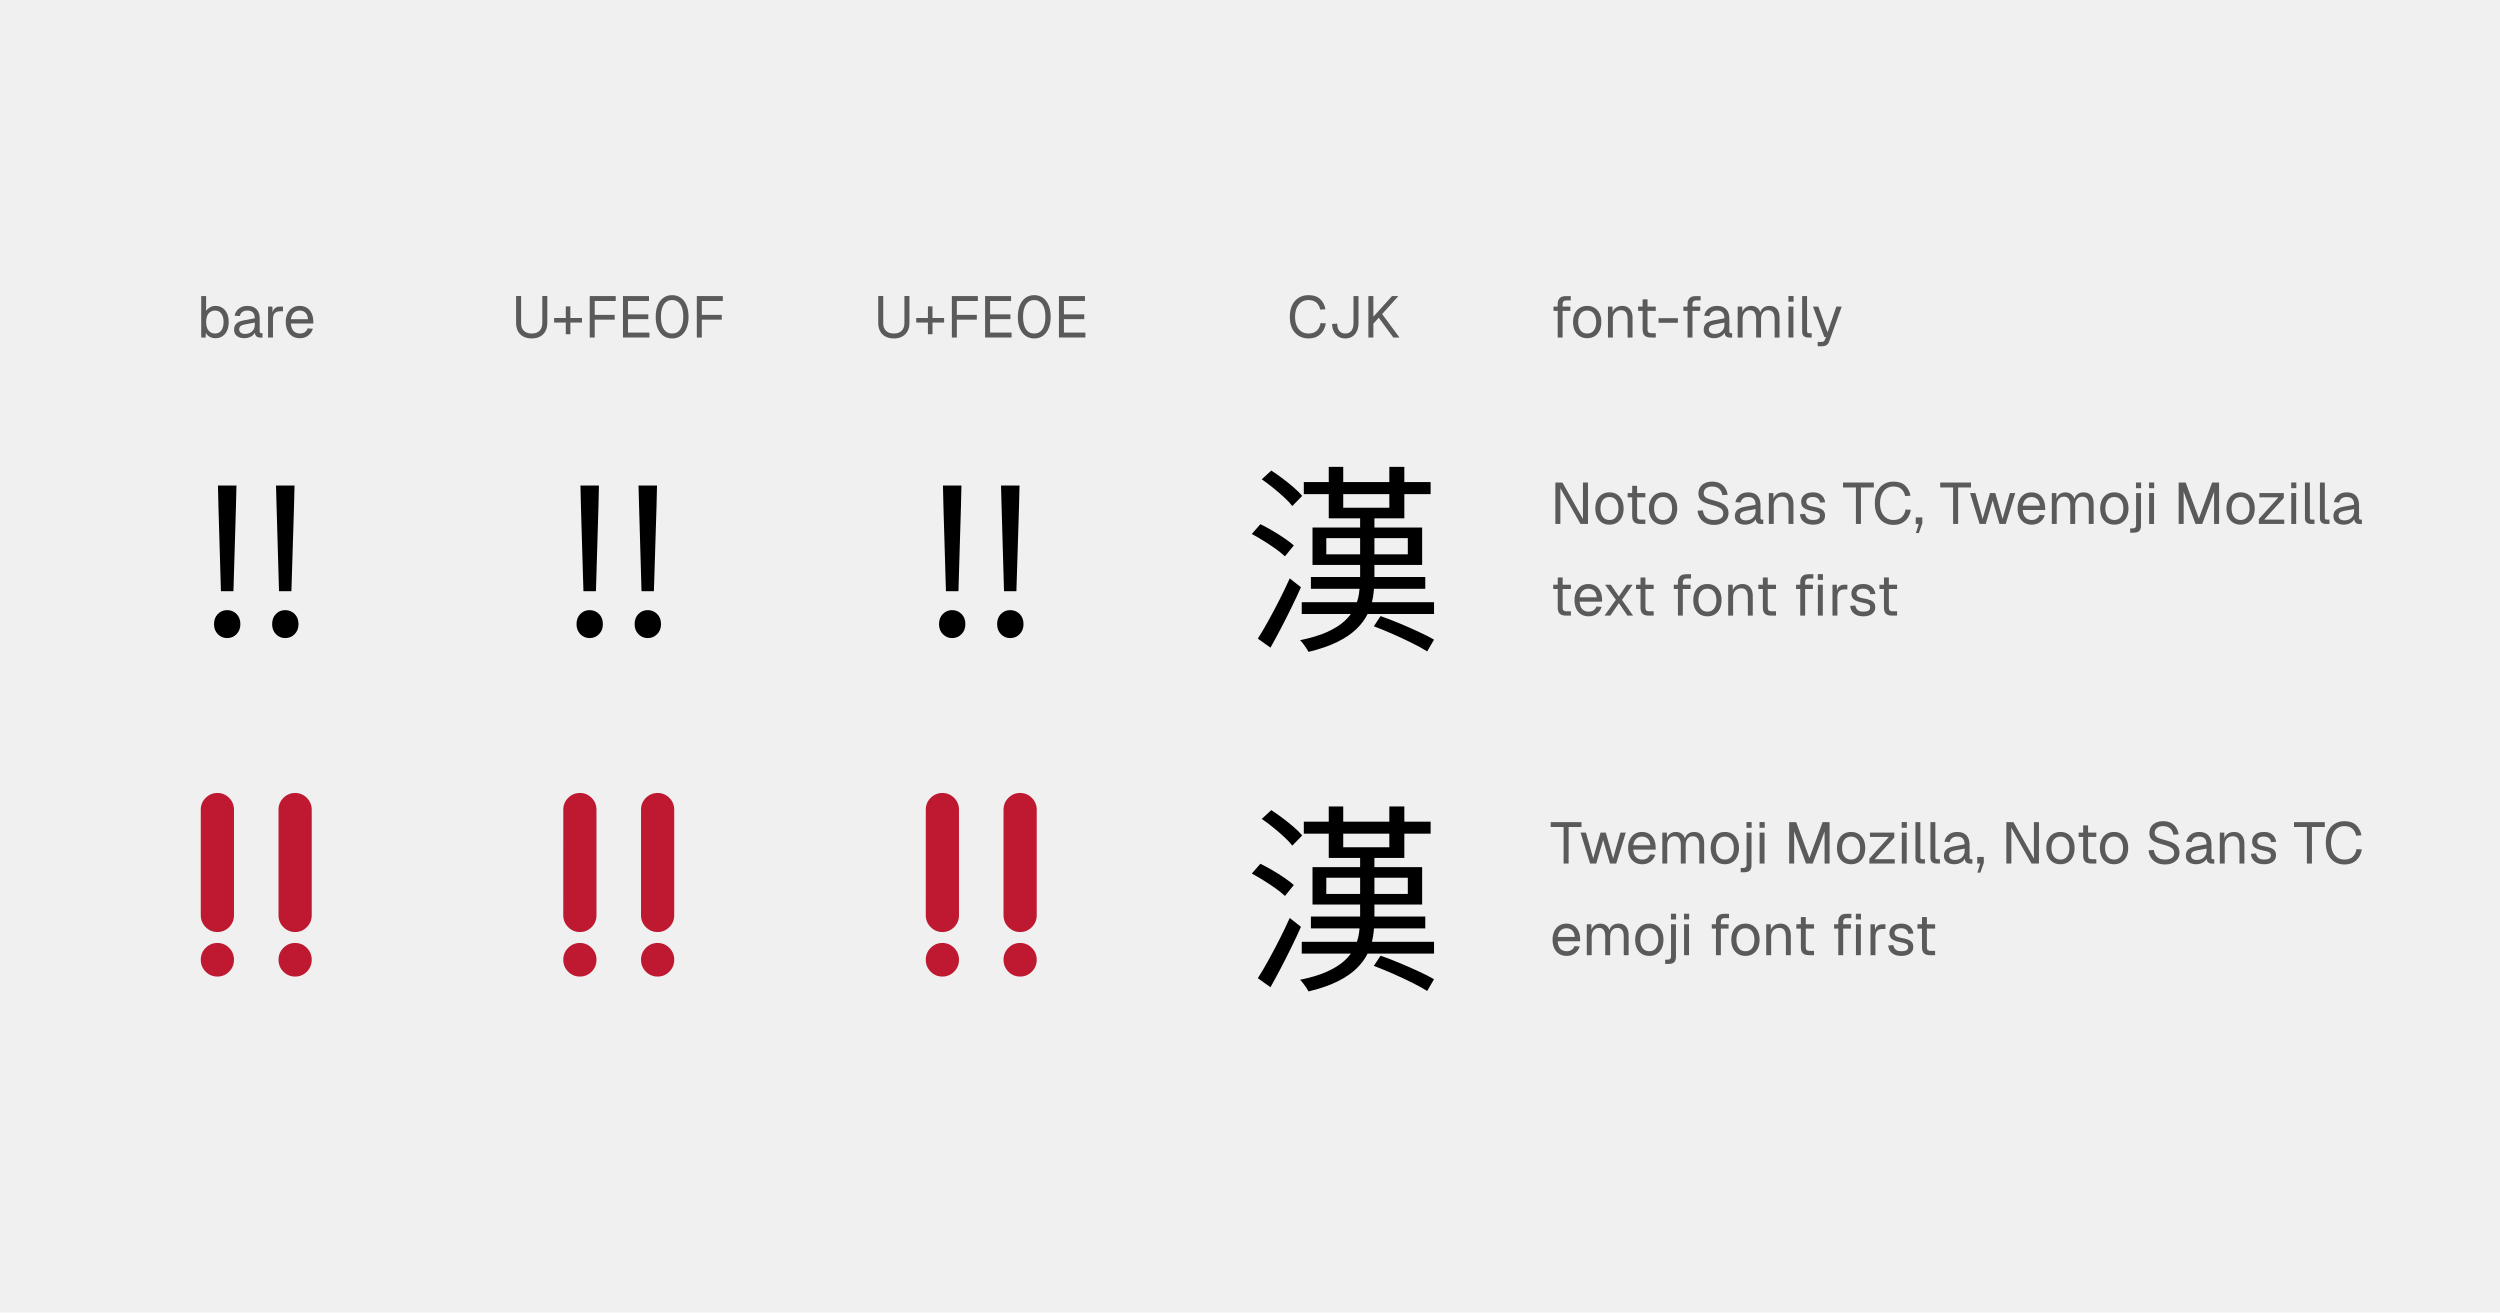
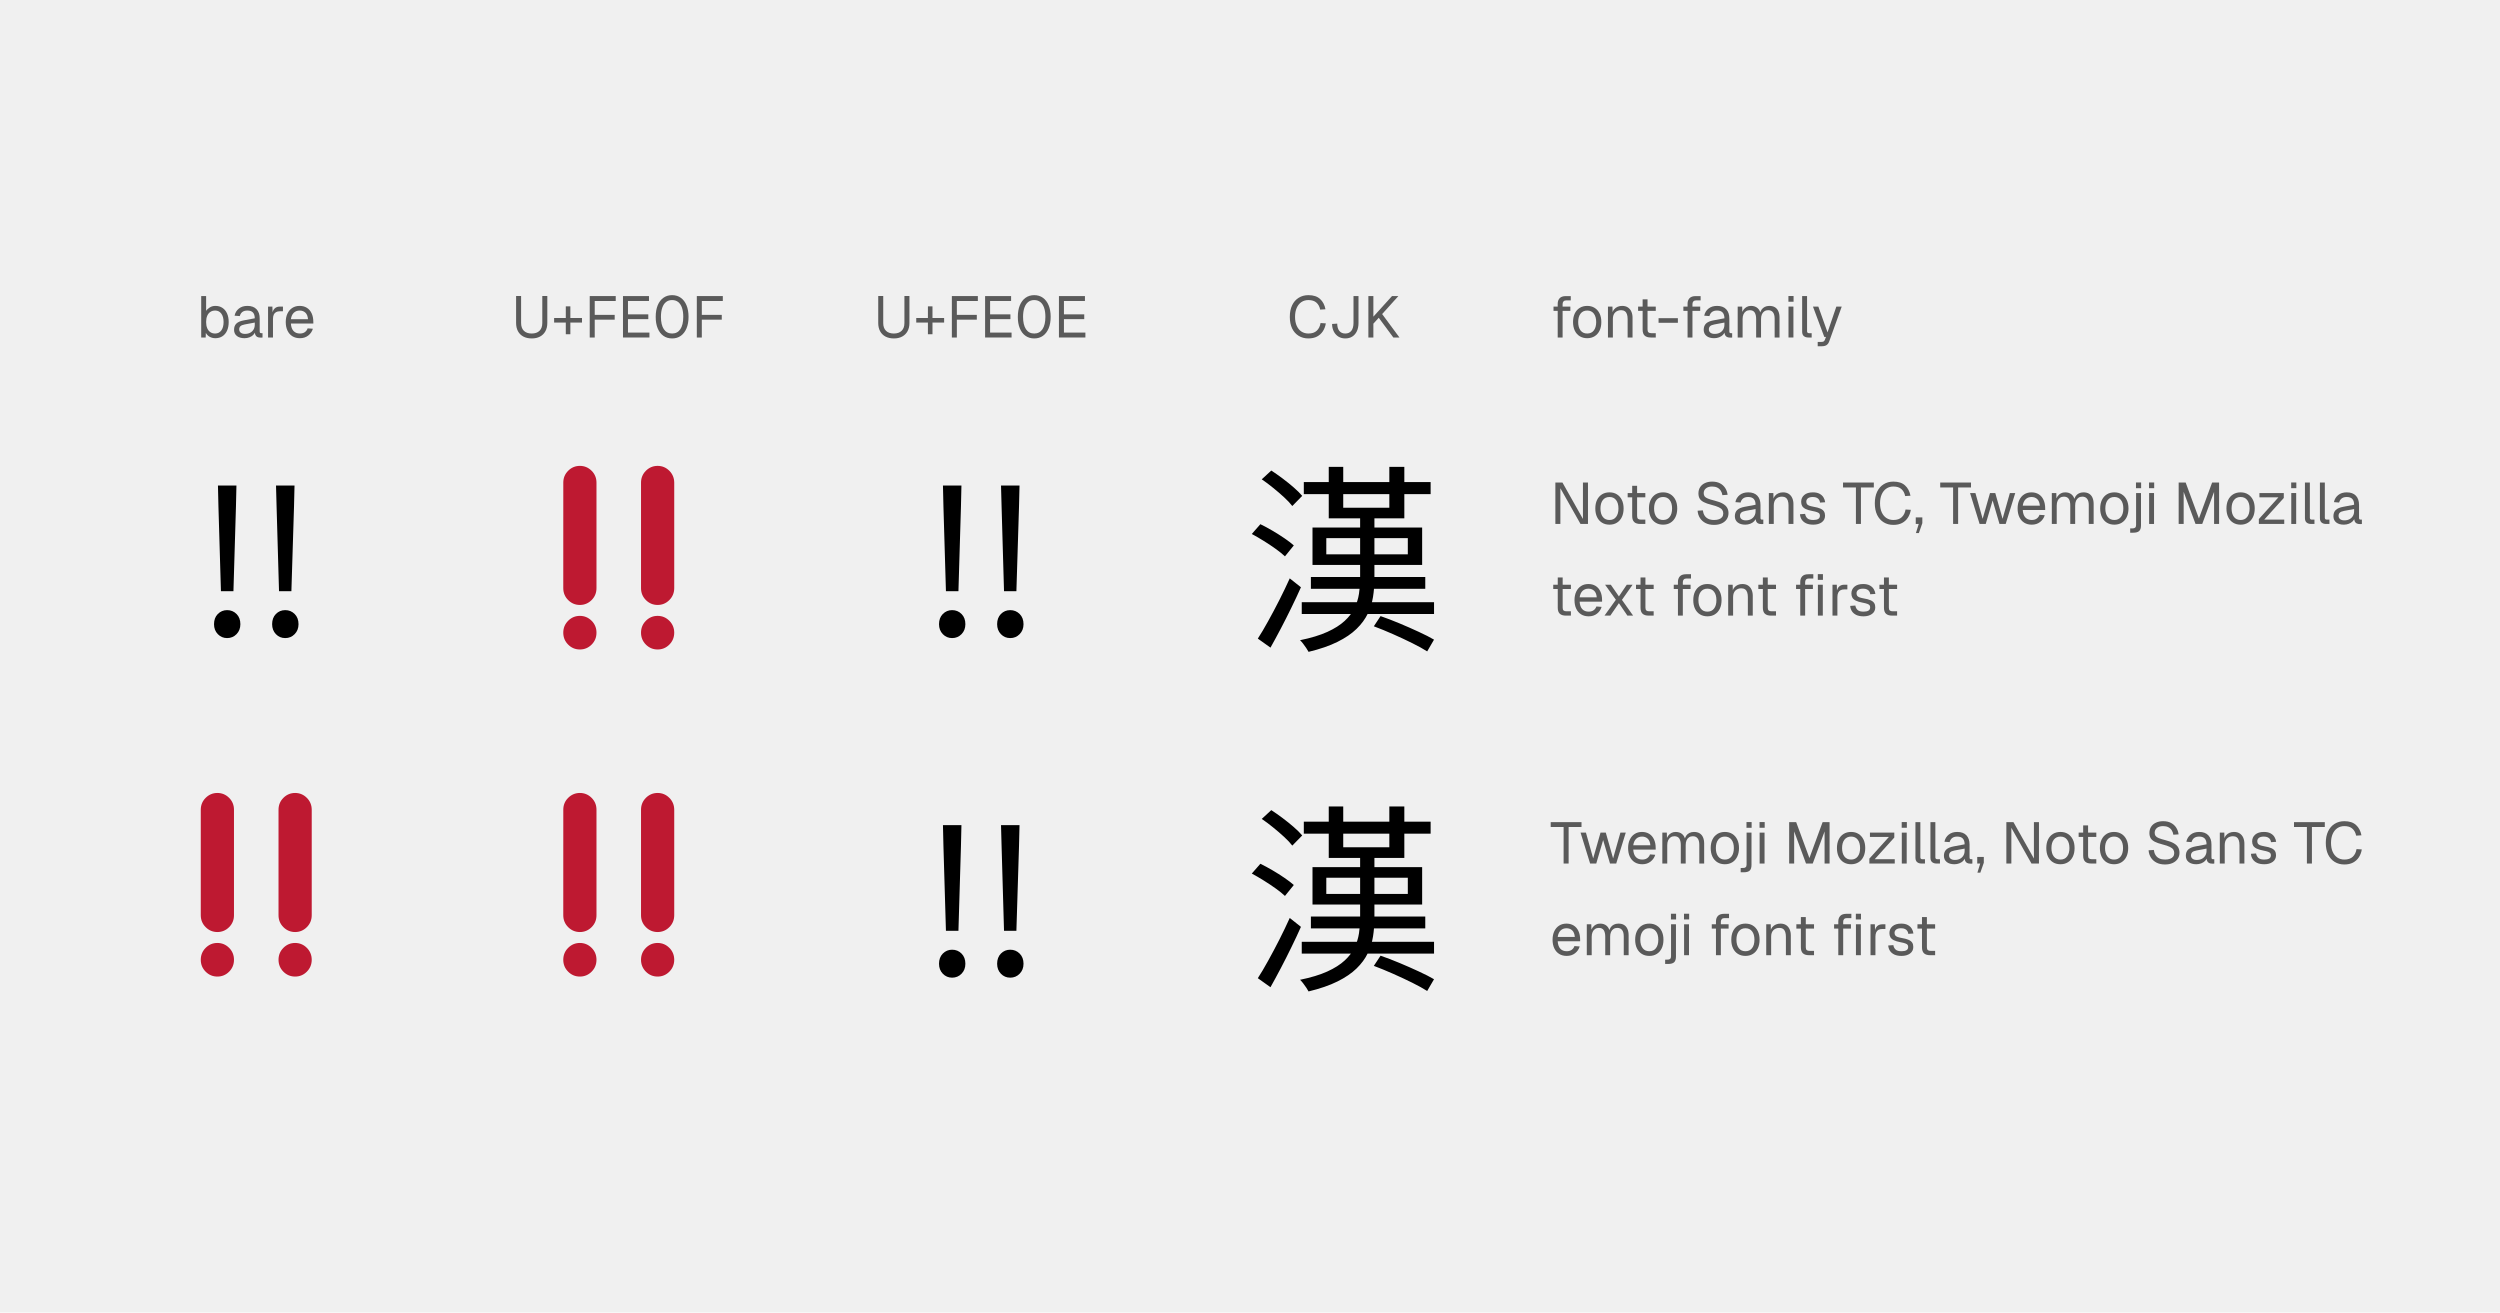
<svg xmlns="http://www.w3.org/2000/svg" width="1200" height="630" viewBox="0 0 1200 630">
  <rect x="0" y="0" width="1200" height="630" fill="#f0f0f0" />
  <g fill="#5a5a5a">
    <use href="#g0" x="94.35" y="162" />
    <use href="#g1" x="111.12" y="162" />
    <use href="#g2" x="126.44" y="162" />
    <use href="#g3" x="135.93" y="162" />
  </g>
  <g fill="#5a5a5a">
    <use href="#g4" x="245.57" y="162" />
    <use href="#g5" x="264.86" y="162" />
    <use href="#g6" x="280.49" y="162" />
    <use href="#g7" x="296.45" y="162" />
    <use href="#g8" x="313.33" y="162" />
    <use href="#g6" x="331.89" y="162" />
  </g>
  <g fill="#5a5a5a">
    <use href="#g4" x="419.39" y="162" />
    <use href="#g5" x="438.68" y="162" />
    <use href="#g6" x="454.31" y="162" />
    <use href="#g7" x="470.27" y="162" />
    <use href="#g8" x="487.15" y="162" />
    <use href="#g7" x="505.71" y="162" />
  </g>
  <g fill="#5a5a5a">
    <use href="#g9" x="617.84" y="162" />
    <use href="#g10" x="637.52" y="162" />
    <use href="#g11" x="654.24" y="162" />
  </g>
  <g fill="#5a5a5a">
    <use href="#g12" x="744" y="162" />
    <use href="#g13" x="753.83" y="162" />
    <use href="#g14" x="769.59" y="162" />
    <use href="#g15" x="784.74" y="162" />
    <use href="#g16" x="794.88" y="162" />
    <use href="#g12" x="806.33" y="162" />
    <use href="#g1" x="816.55" y="162" />
    <use href="#g17" x="831.86" y="162" />
    <use href="#g18" x="856.25" y="162" />
    <use href="#g19" x="862.8" y="162" />
    <use href="#g20" x="869.61" y="162" />
  </g>
  <use href="#g21" x="93.57" y="305" fill="#000" />
-   <use href="#g21" x="267.57" y="305" fill="#000" />
+   <path d="M272.72 309.41q-2.35-2.35-2.35-5.72t2.35-5.72 5.62-2.35q3.29.01 5.63 2.35t2.34 5.72-2.34 5.72-5.63 2.34q-3.28 0-5.62-2.34Zm13.59-27.1q0 3.38-2.34 5.72t-5.63 2.35q-3.28-.01-5.62-2.35t-2.35-5.72l.01-50.62q-.01-3.38 2.34-5.72t5.62-2.35q3.29.01 5.63 2.35t2.34 5.72Zm23.72 27.1q-2.34-2.35-2.34-5.72t2.34-5.72 5.63-2.35q3.28.01 5.62 2.35t2.35 5.72q-.01 3.37-2.35 5.72-2.34 2.34-5.62 2.34t-5.63-2.34Zm13.6-27.1q-.01 3.38-2.35 5.72t-5.62 2.35q-3.29-.01-5.63-2.35t-2.34-5.72v-50.62q0-3.38 2.34-5.72t5.63-2.35q3.28.01 5.62 2.35t2.35 5.72Z" fill="#be1931" />
  <use href="#g21" x="441.57" y="305" fill="#000" />
  <use href="#g22" x="597" y="305" fill="#000" />
  <g fill="#5a5a5a">
    <use href="#g23" x="744" y="251.5" />
    <use href="#g13" x="764.52" y="251.5" />
    <use href="#g15" x="779.73" y="251.5" />
    <use href="#g13" x="790.26" y="251.5" />
    <use href="#g24" x="813.3" y="251.5" />
    <use href="#g1" x="831.5" y="251.5" />
    <use href="#g14" x="846.82" y="251.5" />
    <use href="#g25" x="862.75" y="251.5" />
    <use href="#g26" x="884.31" y="251.5" />
    <use href="#g9" x="898.64" y="251.5" />
    <use href="#g27" x="918.33" y="251.5" />
    <use href="#g26" x="930.96" y="251.5" />
    <use href="#g28" x="945.01" y="251.5" />
    <use href="#g3" x="967.22" y="251.5" />
    <use href="#g17" x="982.64" y="251.5" />
    <use href="#g13" x="1006.86" y="251.5" />
    <use href="#g29" x="1022.63" y="251.5" />
    <use href="#g18" x="1029.35" y="251.5" />
    <use href="#g30" x="1043.18" y="251.5" />
    <use href="#g13" x="1067.46" y="251.5" />
    <use href="#g31" x="1082.83" y="251.5" />
    <use href="#g18" x="1097.58" y="251.5" />
    <use href="#g19" x="1104.14" y="251.5" />
    <use href="#g19" x="1111.33" y="251.5" />
    <use href="#g1" x="1118.81" y="251.5" />
  </g>
  <g fill="#5a5a5a">
    <use href="#g15" x="744" y="295.5" />
    <use href="#g3" x="754.53" y="295.5" />
    <use href="#g32" x="768.84" y="295.5" />
    <use href="#g15" x="783.73" y="295.5" />
    <use href="#g12" x="801.71" y="295.5" />
    <use href="#g13" x="811.54" y="295.5" />
    <use href="#g14" x="827.3" y="295.5" />
    <use href="#g15" x="842.45" y="295.5" />
    <use href="#g33" x="860.42" y="295.5" />
    <use href="#g2" x="877.36" y="295.5" />
    <use href="#g25" x="886.86" y="295.5" />
    <use href="#g15" x="900.58" y="295.5" />
  </g>
  <path d="M98.72 466.41q-2.35-2.35-2.35-5.72t2.35-5.72 5.62-2.35q3.29.01 5.63 2.35t2.34 5.72-2.34 5.72-5.63 2.34q-3.28 0-5.62-2.34Zm13.59-27.1q0 3.38-2.34 5.72t-5.63 2.35q-3.28-.01-5.62-2.35t-2.35-5.72v-50.62q0-3.38 2.35-5.72t5.62-2.35q3.29.01 5.63 2.35t2.34 5.72Zm23.72 27.1q-2.34-2.35-2.34-5.72t2.34-5.72 5.63-2.35q3.28.01 5.62 2.35t2.35 5.72q-.01 3.37-2.35 5.72-2.34 2.34-5.62 2.34t-5.63-2.34Zm13.6-27.1q-.01 3.38-2.35 5.72t-5.62 2.35q-3.29-.01-5.63-2.35t-2.34-5.72v-50.62q0-3.38 2.34-5.72t5.63-2.35q3.28.01 5.62 2.35t2.35 5.72Z" fill="#be1931" />
  <path d="M272.72 466.41q-2.35-2.35-2.35-5.72t2.35-5.72 5.62-2.35q3.29.01 5.63 2.35t2.34 5.72-2.34 5.72-5.63 2.34q-3.28 0-5.62-2.34Zm13.59-27.1q0 3.38-2.34 5.72t-5.63 2.35q-3.28-.01-5.62-2.35t-2.35-5.72l.01-50.62q-.01-3.38 2.34-5.72t5.62-2.35q3.29.01 5.63 2.35t2.34 5.72Zm23.72 27.1q-2.34-2.35-2.34-5.72t2.34-5.72 5.63-2.35q3.28.01 5.62 2.35t2.35 5.72q-.01 3.37-2.35 5.72-2.34 2.34-5.62 2.34t-5.63-2.34Zm13.6-27.1q-.01 3.38-2.35 5.72t-5.62 2.35q-3.29-.01-5.63-2.35t-2.34-5.72v-50.62q0-3.38 2.34-5.72t5.63-2.35q3.28.01 5.62 2.35t2.35 5.72Z" fill="#be1931" />
-   <path d="M446.72 466.41q-2.35-2.35-2.35-5.72t2.35-5.72 5.62-2.35q3.29.01 5.63 2.35t2.34 5.72-2.34 5.72-5.63 2.34q-3.28 0-5.62-2.34Zm13.59-27.1q0 3.38-2.34 5.72t-5.63 2.35q-3.28-.01-5.62-2.35t-2.35-5.72l.01-50.62q-.01-3.38 2.34-5.72t5.62-2.35q3.29.01 5.63 2.35t2.34 5.72Zm23.72 27.1q-2.34-2.35-2.34-5.72t2.34-5.72 5.63-2.35q3.28.01 5.62 2.35t2.35 5.72q-.01 3.37-2.35 5.72-2.34 2.34-5.62 2.34t-5.63-2.34Zm13.6-27.1q-.01 3.38-2.35 5.72t-5.62 2.35q-3.29-.01-5.63-2.35t-2.34-5.72v-50.62q0-3.38 2.34-5.72t5.63-2.35q3.28.01 5.62 2.35t2.35 5.72Z" fill="#be1931" />
+   <use href="#g21" x="441.57" y="468" fill="#000" />
  <use href="#g22" x="597" y="468" fill="#000" />
  <g fill="#5a5a5a">
    <use href="#g26" x="744" y="414.5" />
    <use href="#g28" x="758.06" y="414.5" />
    <use href="#g3" x="780.26" y="414.5" />
    <use href="#g17" x="795.69" y="414.5" />
    <use href="#g13" x="819.91" y="414.5" />
    <use href="#g29" x="835.67" y="414.5" />
    <use href="#g18" x="842.39" y="414.5" />
    <use href="#g30" x="856.22" y="414.5" />
    <use href="#g13" x="880.5" y="414.5" />
    <use href="#g31" x="895.87" y="414.5" />
    <use href="#g18" x="910.63" y="414.5" />
    <use href="#g19" x="917.18" y="414.5" />
    <use href="#g19" x="924.38" y="414.5" />
    <use href="#g1" x="931.85" y="414.5" />
    <use href="#g27" x="947.84" y="414.5" />
    <use href="#g23" x="960.47" y="414.5" />
    <use href="#g13" x="980.99" y="414.5" />
    <use href="#g15" x="996.2" y="414.5" />
    <use href="#g13" x="1006.72" y="414.5" />
    <use href="#g24" x="1029.77" y="414.5" />
    <use href="#g1" x="1047.97" y="414.5" />
    <use href="#g14" x="1063.28" y="414.5" />
    <use href="#g25" x="1079.22" y="414.5" />
    <use href="#g26" x="1100.78" y="414.5" />
    <use href="#g9" x="1115.11" y="414.5" />
  </g>
  <g fill="#5a5a5a">
    <use href="#g3" x="744" y="458.5" />
    <use href="#g17" x="759.43" y="458.5" />
    <use href="#g13" x="783.65" y="458.5" />
    <use href="#g29" x="799.41" y="458.5" />
    <use href="#g18" x="806.13" y="458.5" />
    <use href="#g12" x="819.96" y="458.5" />
    <use href="#g13" x="829.79" y="458.5" />
    <use href="#g14" x="845.56" y="458.5" />
    <use href="#g15" x="860.7" y="458.5" />
    <use href="#g33" x="878.68" y="458.5" />
    <use href="#g2" x="895.62" y="458.5" />
    <use href="#g25" x="905.11" y="458.5" />
    <use href="#g15" x="918.83" y="458.5" />
  </g>
  <defs>
    <path id="g0" d="M9.05.34q-1.55 0-2.75-.68-1.21-.69-1.85-1.89l-.07 2.23h-2.15v-19.88h2.36v7.11q.57-.92 1.74-1.65 1.17-.75 2.72-.75 1.95 0 3.37.95 1.44.95 2.22 2.69t.78 4.11-.78 4.12q-.78 1.74-2.22 2.69-1.42.95-3.37.95Zm-.14-2.25q1.87 0 2.97-1.48 1.09-1.48 1.09-4.03 0-2.58-1.1-4.05-1.09-1.47-2.92-1.47-1.36 0-2.34.66t-1.5 1.89-.52 2.97q0 1.69.52 2.94.51 1.23 1.48 1.9t2.32.67Z" />
    <path id="g1" d="M6.25.34q-2.3 0-3.66-1.06-1.36-1.08-1.36-2.98t1.11-2.99q1.13-1.09 3.57-1.54l5.26-.99q0-1.87-.89-2.8-.87-.92-2.64-.92-1.53 0-2.44.69-.89.69-1.23 1.97l-2.49-.19q.43-2.11 2.04-3.4 1.61-1.3 4.12-1.3 2.86 0 4.38 1.61t1.51 4.44v6.12q0 .52.17.72.19.2.61.2h.58v2.08q-.11.03-.36.05t-.53.01q-1.02 0-1.64-.33t-.91-1q-.28-.68-.28-1.81l.28.05q-.2.95-.95 1.73-.75.77-1.88 1.21-1.12.43-2.37.43Zm.22-2.07q1.48 0 2.53-.58t1.61-1.57.56-2.23v-1.06l-4.81.9q-1.52.29-2.09.86t-.57 1.49q0 1.03.74 1.61t2.03.58Z" />
    <path id="g2" d="M2.23 0v-14.84h2.08l.11 3.75-.22-.08q.28-1.91 1.22-2.78.94-.89 2.5-.89h1.46l-.01 2.25h-1.42q-1.12 0-1.87.4-.74.41-1.11 1.21t-.38 2.03v8.95Z" />
    <path id="g3" d="M8.03.34q-2.09 0-3.62-.95-1.52-.95-2.35-2.7t-.83-4.11q0-2.35.83-4.08.83-1.75 2.32-2.7 1.49-.97 3.54-.97 1.94 0 3.42.9 1.49.91 2.3 2.65.83 1.73.83 4.23v.7h-10.77q.14 2.38 1.27 3.58t3.06 1.2q1.45 0 2.39-.68.95-.69 1.31-1.8l2.52.19q-.59 1.98-2.23 3.26-1.63 1.28-3.99 1.28Zm-4.33-9.11h8.21q-.18-2.15-1.25-3.15-1.08-1.02-2.74-1.02-1.7 0-2.81 1.05t-1.41 3.12Z" />
    <path id="g4" d="M9.66.45q-2.3 0-4-.89-1.69-.9-2.6-2.56-.9-1.67-.9-3.94v-12.97h2.4v12.97q0 2.41 1.33 3.72t3.77 1.31q2.4 0 3.73-1.31 1.34-1.31 1.34-3.72v-12.97h2.41v12.97q0 2.27-.92 3.94-.91 1.66-2.59 2.56t-3.97.89Z" />
    <path id="g5" d="M6.72-1.56v-13.39h2.19v13.39Zm-5.6-5.61v-2.19h13.38v2.19Z" />
    <path id="g6" d="M2.58 0v-19.88h12.48v2.35h-11.28l1.2-1.24v9.15l-1.2-1.24h10.78v2.3h-10.78l1.2-1.24v9.8Z" />
    <path id="g7" d="M2.58 0v-19.88h12.48v2.35h-10.08v6.42h9.75v2.3h-9.75v6.45h10.3v2.36Z" />
    <path id="g8" d="M9.27.45q-2.41 0-4.18-1.26t-2.73-3.58-.95-5.52q0-3.2.95-5.53.97-2.34 2.73-3.61t4.18-1.28q2.43 0 4.2 1.28 1.76 1.27 2.73 3.6t.97 5.54q0 3.19-.97 5.52-.97 2.31-2.73 3.58t-4.2 1.26Zm0-2.36q2.57 0 3.96-2.07 1.41-2.1 1.41-5.93 0-2.57-.62-4.37-.63-1.81-1.83-2.75-1.19-.94-2.92-.94-1.71 0-2.9.94t-1.82 2.75q-.63 1.8-.63 4.37 0 3.83 1.39 5.93 1.41 2.07 3.96 2.07Z" />
    <path id="g9" d="M10.19.45q-2.66 0-4.67-1.25-2.02-1.25-3.15-3.56-1.1-2.33-1.1-5.55t1.11-5.56 3.14-3.59q2.01-1.27 4.67-1.27 3.61 0 5.59 1.83 2 1.81 2.61 4.95l-2.55.16q-.42-2.13-1.79-3.34-1.36-1.24-3.86-1.24-1.91 0-3.35.97-1.43.95-2.25 2.77-.81 1.79-.81 4.32 0 2.52.81 4.32.82 1.78 2.25 2.73 1.44.95 3.35.95 2.61 0 4.03-1.36 1.44-1.36 1.8-3.67l2.54.16q-.36 2.16-1.42 3.78t-2.81 2.55q-1.75.9-4.14.9Z" />
    <path id="g10" d="M8.2.45q-1.84 0-3.28-.87-1.42-.89-2.22-2.46t-.83-3.62l2.47-.16q.03 2.28 1.03 3.52 1.02 1.23 2.83 1.23 1.91 0 2.93-1.31t1.03-3.72v-12.94h2.4v12.94q0 2.27-.79 3.94-.79 1.66-2.21 2.56-1.4.89-3.36.89Z" />
    <path id="g11" d="M2.58 0v-19.88h2.4v9.88l8.94-9.88h3.05l-7.78 8.63 8.31 11.25h-2.94l-7-9.47-2.58 2.83v6.64Z" />
    <path id="g12" d="M3.7 0v-16.19q0-1.65.94-2.67.95-1.01 2.97-1.01h2.36v2.06h-2.19q-.86 0-1.3.48t-.43 1.31v16.02Zm-2.01-12.77v-2.07h8.08v2.07Z" />
    <path id="g13" d="M8.03.34q-2.05 0-3.59-.95t-2.38-2.7q-.83-1.75-.83-4.11 0-2.38.83-4.11.85-1.74 2.38-2.69 1.54-.95 3.59-.95t3.56.95q1.53.95 2.38 2.69t.84 4.11q0 2.36-.84 4.11t-2.38 2.7q-1.51.95-3.56.95Zm0-2.25q2.05 0 3.17-1.47 1.14-1.46 1.14-4.04t-1.14-4.05q-1.12-1.47-3.17-1.47t-3.19 1.47-1.14 4.05 1.14 4.05 3.19 1.46Z" />
    <path id="g14" d="M2.23 0v-14.84h2.16l.09 3.78-.28-.25q.28-1.31.97-2.17.7-.86 1.71-1.27.99-.42 2.14-.42 1.7 0 2.81.76t1.65 2.03q.55 1.27.55 2.83v9.55h-2.36v-8.88q0-1.37-.33-2.31-.31-.94-1.01-1.42-.7-.5-1.81-.5-1.72 0-2.83 1.08-1.1 1.08-1.1 3.15v8.88Z" />
    <path id="g15" d="M7.67 0q-2.01 0-2.98-.92t-.97-2.89v-14.5h2.36v14.45q0 1 .44 1.39t1.37.39h2.14v2.08Zm-6.12-12.77v-2.07h8.48v2.07Z" />
    <path id="g16" d="M1.23-7.06v-2.21h9.27v2.21Z" />
    <path id="g17" d="M2.23 0v-14.84h2.16l.09 3.75-.34-.11q.25-1.24.88-2.11.64-.89 1.56-1.38t2.05-.48q1.93 0 3.14 1.06t1.53 2.97l-.44-.03q.22-1.28.81-2.16.61-.89 1.56-1.36.96-.48 2.19-.48 1.6 0 2.69.65 1.09.66 1.64 1.93.56 1.25.56 3.04v9.55h-2.34v-9.05q0-2.01-.8-3.03-.78-1.03-2.31-1.03-1.05 0-1.81.52-.77.5-1.19 1.43-.42.94-.42 2.28v8.88h-2.35v-8.88q0-1.98-.7-3.1t-2.36-1.13q-1.03 0-1.81.52-.77.5-1.2 1.45t-.43 2.27v8.87Z" />
    <path id="g18" d="M2.23 0v-14.84h2.36v14.84Zm-.04-17.17v-2.74h2.47v2.74Z" />
    <path id="g19" d="M5.16 0q-1.3 0-2.11-.67t-.82-2.13v-17.08h2.36v16.88q0 .45.24.69t.69.23h1.28v2.08Z" />
    <path id="g20" d="M2.89 4.2v-2.07l1.7-.01q.78.01 1.16-.23t.58-.77l.53-1.4h-.81l-5.44-14.56h2.58l4.42 12.37 4.23-12.37h2.58l-6.01 16.72q-.43 1.2-1.27 1.76t-2.33.56Z" />
    <path id="g21" d="M12.48-21.23l-1.2-40.65-.23-10.06h8.87l-.23 10.07-1.21 40.64Zm2.96 22.51q-2.61 0-4.46-1.89-1.82-1.89-1.82-4.78 0-3.05 1.82-4.89 1.85-1.86 4.46-1.86 2.69 0 4.53 1.86 1.84 1.84 1.84 4.89 0 2.89-1.84 4.78t-4.53 1.89Zm24.92-22.51-1.17-40.65-.27-10.06h8.88l-.24 10.07-1.26 40.64Zm2.98 22.51q-2.65 0-4.48-1.89-1.81-1.89-1.81-4.78 0-3.05 1.81-4.89 1.83-1.86 4.48-1.86 2.68 0 4.52 1.86 1.86 1.84 1.86 4.89 0 2.89-1.86 4.78-1.84 1.89-4.52 1.89Z" />
    <path id="g22" d="M28.83-73.61h60.87v5.78h-60.87Zm-.99 57.66h63.5v5.67h-63.5Zm11.79-30.75-.01 7.78h39.13v-7.78Zm-6.63-5.08h52.63v17.95h-52.63Zm-.77 23.73h54.9v5.69h-54.9Zm23.63-30.08 6.86.01v31.07q0 4.33-.67 8.55-.66 4.2-2.53 8.08t-5.4 7.31q-3.51 3.42-9.12 6.2-5.61 2.8-13.89 4.8-.41-.8-1.11-1.83t-1.48-2.06-1.5-1.7q7.87-1.61 13.07-3.97 5.22-2.38 8.36-5.3 3.16-2.92 4.74-6.22 1.59-3.31 2.12-6.81.55-3.5.55-7.03Zm-15.06-22.78h6.95v19.61h22.13v-19.61h7.2v24.71h-36.28Zm-32.16 5.99 4.58-4.22q2.61 1.7 5.47 3.84t5.36 4.33q2.5 2.17 4.01 3.99l-4.76 4.87q-1.44-1.89-3.91-4.17t-5.3-4.56q-2.81-2.3-5.45-4.08Zm-4.78 26.23 4.12-4.7q2.77 1.34 5.8 3.12 3.05 1.79 5.77 3.65t4.48 3.42l-4.25 5.25q-1.7-1.61-4.37-3.53t-5.74-3.83q-3.05-1.91-5.81-3.38Zm2.89 50.22q2.27-3.48 4.92-8.3 2.67-4.81 5.39-10.15 2.72-5.36 5.02-10.46l5.37 4.27q-2.08 4.69-4.58 9.78-2.48 5.1-5.07 10.03t-4.97 9.16Zm55.69-5.91 3.23-4.89q4.25 1.46 9.1 3.49t9.26 4.08q4.42 2.03 7.3 3.73l-3.28 5.64q-2.82-1.8-7.19-3.97t-9.22-4.31q-4.83-2.14-9.2-3.77Z" />
    <path id="g23" d="M2.58 0v-19.88h3.4l9.83 17.47v-17.47h2.42v19.88h-3.59l-9.66-17.14v17.14Z" />
    <path id="g24" d="M9.41.45q-2.3 0-4-.86-1.71-.87-2.71-2.4t-1.15-3.55l2.51-.17q.19 1.48.86 2.53.67 1.03 1.81 1.56t2.74.53q1.39 0 2.37-.36t1.5-1.06.52-1.72q0-.92-.44-1.62-.44-.72-1.65-1.31-1.21-.61-3.6-1.21-2.3-.58-3.65-1.28-1.36-.7-1.97-1.7-.6-1.02-.6-2.5 0-1.69.8-2.96.81-1.28 2.3-1.98 1.48-.72 3.51-.72 2.19 0 3.75.83 1.58.83 2.5 2.27.92 1.42 1.14 3.23l-2.51.17q-.17-1.2-.78-2.14-.6-.94-1.63-1.47t-2.51-.53q-1.86 0-2.96.88-1.08.87-1.08 2.31 0 .92.43 1.53.43.59 1.56 1.06 1.12.46 3.22.99 2.5.62 3.97 1.48 1.47.85 2.09 1.97.63 1.11.63 2.55 0 1.73-.9 3.01-.89 1.27-2.46 1.96t-3.61.68Z" />
    <path id="g25" d="M7.64.34q-2.05 0-3.44-.64-1.37-.65-2.12-1.78-.74-1.14-.85-2.59l2.47-.17q.22 1.34 1.1 2.14t2.84.79q1.52 0 2.34-.48.83-.5.83-1.58 0-.59-.26-.98t-1.07-.69q-.78-.3-2.28-.58-2.07-.39-3.26-.97-1.17-.59-1.66-1.44-.47-.84-.47-2.01 0-1.98 1.47-3.25 1.49-1.28 4.17-1.28 1.96 0 3.21.69t1.89 1.78q.64 1.07.78 2.28l-2.47.17q-.05-.7-.42-1.31-.36-.63-1.1-1-.72-.38-1.95-.38-1.59 0-2.36.63-.75.61-.75 1.56 0 .72.3 1.19t1.03.76q.75.28 2.03.52 2.19.36 3.42.92t1.72 1.39q.49.81.49 2 0 2.03-1.58 3.17t-4.05 1.14Z" />
    <path id="g26" d="M6.53 0v-17.53h-6.19v-2.34h14.79l-.01 2.34h-6.18v17.53Z" />
    <path id="g27" d="M1.31 4.38l1.35-4.38h-1.43v-3.16h3.16v2.77l-1.67 4.77Z" />
    <path id="g28" d="M5.2 0l-4.59-14.84h2.58l3.47 12.37 3.53-12.37h2.53l3.51 12.37 3.5-12.37h2.58l-4.59 14.84h-2.97l-3.3-11.28-3.31 11.28Z" />
    <path id="g29" d="M-.14 4.2v-2.07l1.2-.01q.74.01 1.17-.35.46-.35.46-1.27v-15.34h2.36v15.45q0 1.97-.88 2.78t-2.89.81Zm2.78-21.37v-2.74h2.47v2.74Z" />
    <path id="g30" d="M2.58 0v-19.88h3.36l6.36 17.25 6.33-17.24h3.35v19.87h-2.4v-15.41l-5.69 15.41h-3.22l-5.69-15.41v15.41Z" />
    <path id="g31" d="M1.42 0v-2.36l9.39-10.41h-9.11v-2.07h11.69v2.36l-9.39 10.4h9.61v2.08Z" />
    <path id="g32" d="M1.31 0l5.47-7.61-5.19-7.23h2.75l3.89 5.61 3.79-5.61h2.79l-5.12 7.28 5.37 7.56h-2.75l-4.08-5.98-4.12 5.98Z" />
    <path id="g33" d="M3.7 0v-16.19q0-1.65.94-2.67.95-1.01 2.97-1.01h2.36v2.06h-2.19q-.86 0-1.3.48t-.43 1.31v16.02Zm-2.01-12.77v-2.07h8.08v2.07Zm10.48 12.77v-14.84h2.36v14.84Zm-.05-17.17.01-2.74h2.46v2.74Z" />
  </defs>
</svg>
